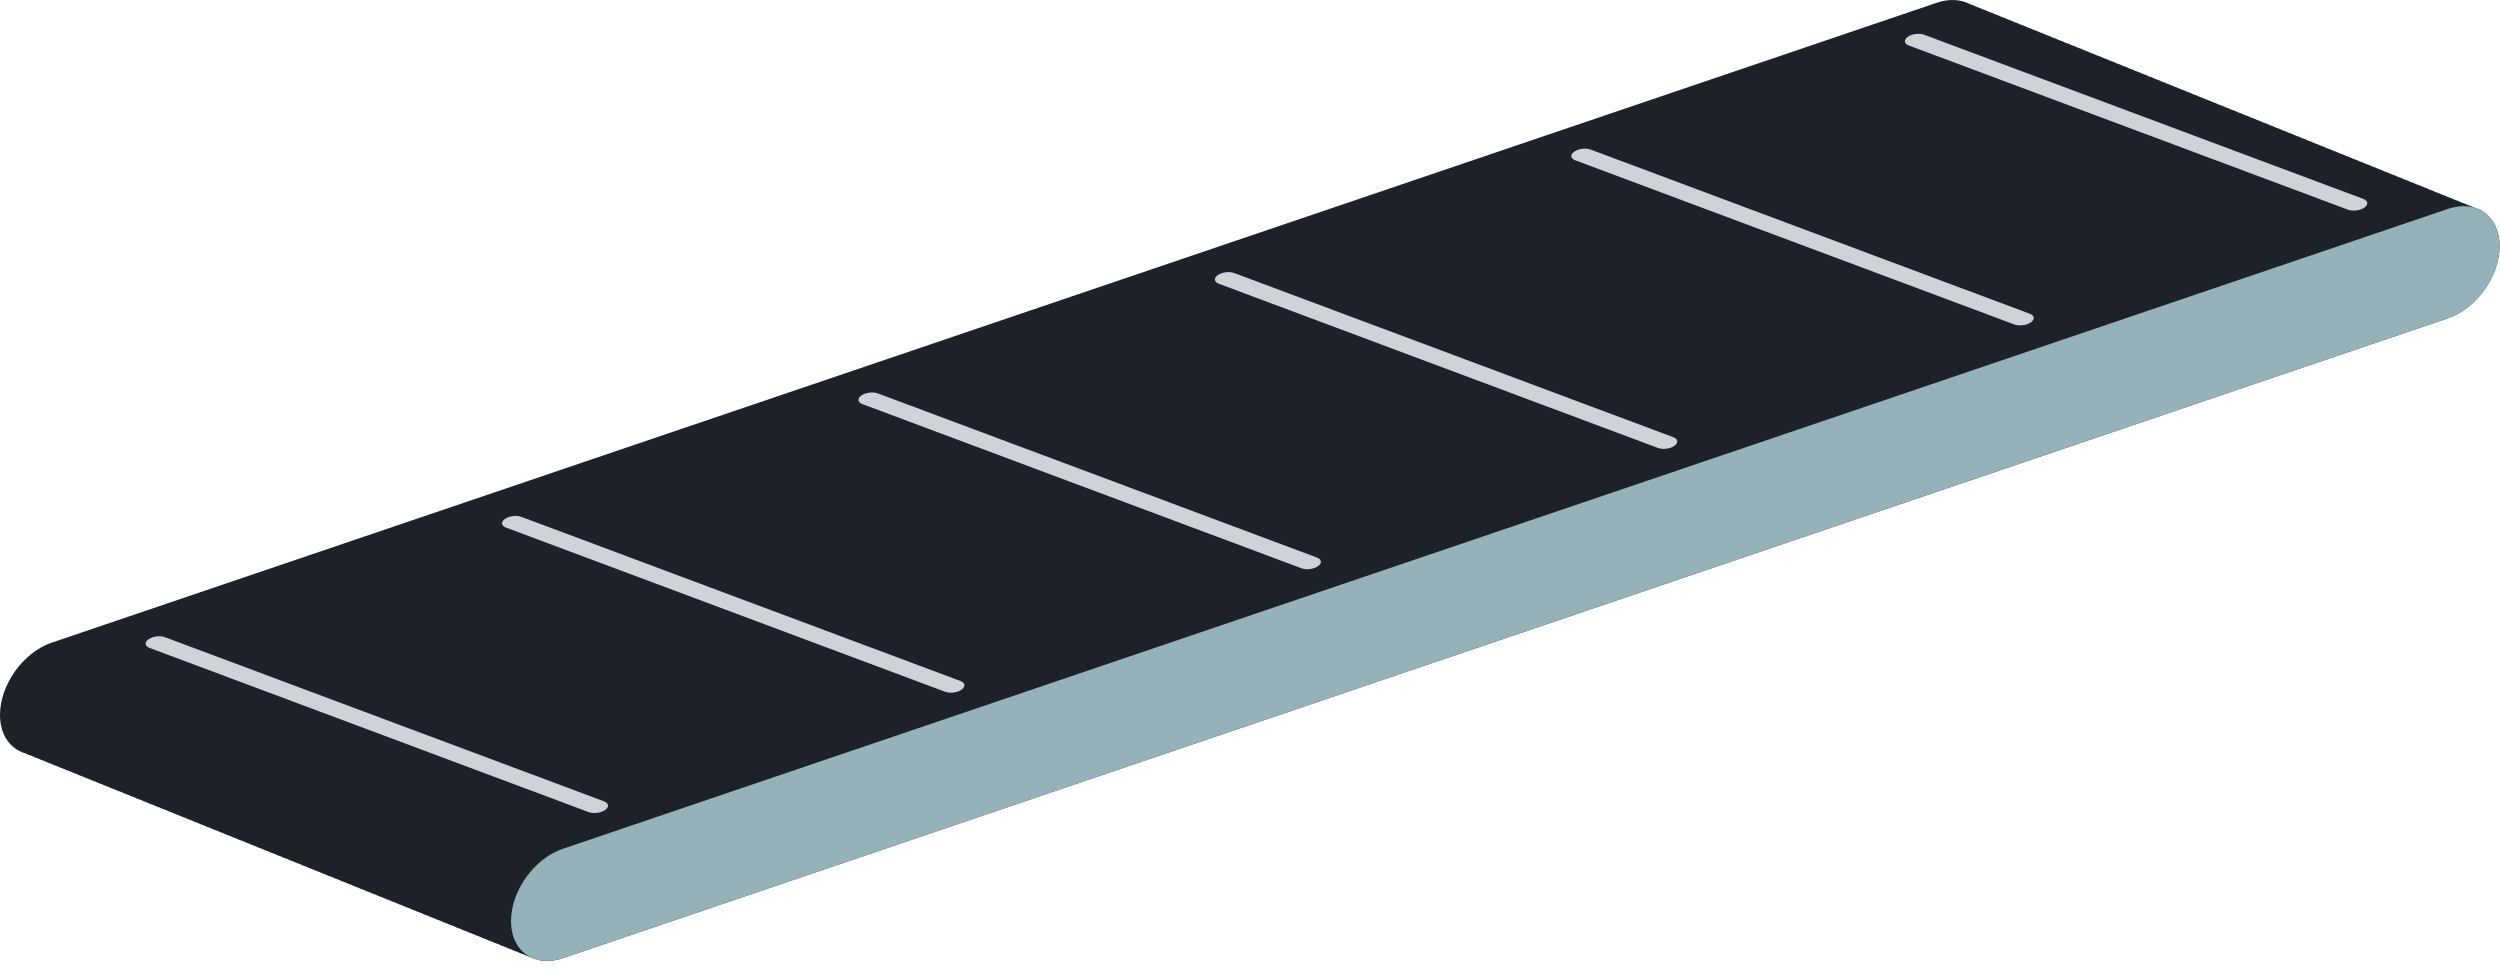
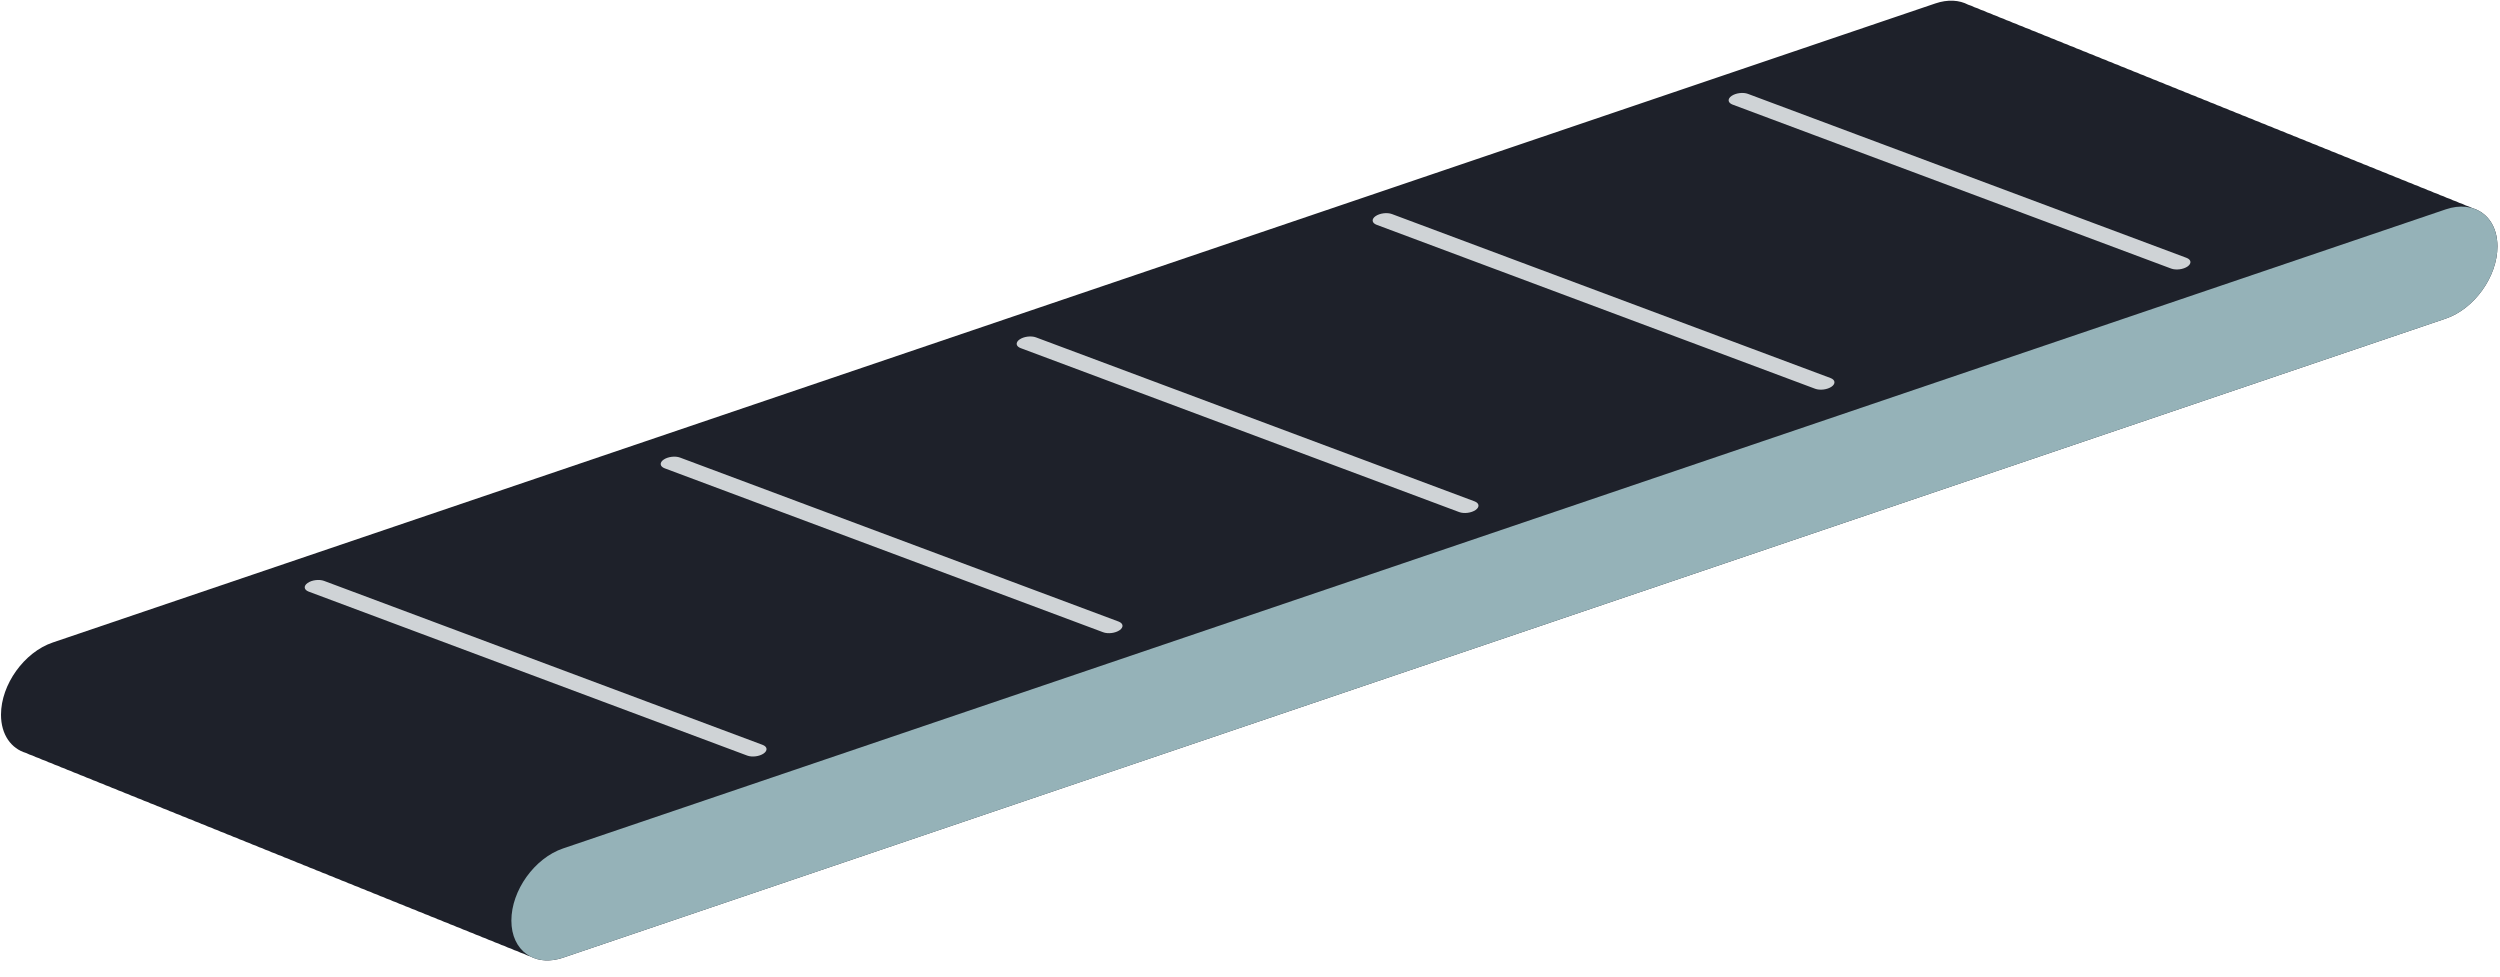
- <svg xmlns="http://www.w3.org/2000/svg" width="800" height="313" viewBox="0 0 800 313" fill="none">
-   <path fill-rule="evenodd" clip-rule="evenodd" d="M0 228.769C0 219.104 7.419 208.75 16.571 205.644L619.766 0.887C623.76 -0.469 627.424 -0.221 630.285 1.293C631.003 1.502 631.687 1.778 632.329 2.118C633.047 2.327 633.73 2.603 634.372 2.943C635.091 3.151 635.775 3.427 636.417 3.768C637.136 3.976 637.819 4.252 638.461 4.592C639.18 4.801 639.863 5.077 640.505 5.417C641.224 5.625 641.907 5.902 642.549 6.242C643.267 6.45 643.95 6.726 644.593 7.066C645.311 7.275 645.995 7.551 646.638 7.891C647.356 8.1 648.039 8.376 648.682 8.716C649.4 8.924 650.083 9.2 650.726 9.541C651.444 9.749 652.127 10.025 652.77 10.365C653.488 10.574 654.17 10.85 654.813 11.19C655.531 11.398 656.215 11.674 656.858 12.015C657.576 12.223 658.259 12.499 658.902 12.839C659.62 13.048 660.303 13.324 660.946 13.664C661.664 13.873 662.347 14.149 662.99 14.489C663.708 14.697 664.391 14.973 665.033 15.313C665.752 15.522 666.435 15.798 667.078 16.138C667.796 16.347 668.479 16.623 669.122 16.963C669.84 17.171 670.523 17.448 671.166 17.788C671.884 17.996 672.567 18.272 673.21 18.612C673.928 18.821 674.611 19.097 675.253 19.437C675.972 19.645 676.655 19.922 677.298 20.262C678.017 20.47 678.7 20.746 679.342 21.086C680.061 21.295 680.744 21.571 681.386 21.911C682.104 22.12 682.787 22.396 683.43 22.735C684.148 22.944 684.832 23.22 685.475 23.561C686.193 23.769 686.876 24.045 687.519 24.385C688.237 24.594 688.92 24.87 689.562 25.21C690.281 25.418 690.964 25.695 691.607 26.035C692.325 26.243 693.007 26.519 693.65 26.859C694.369 27.068 695.052 27.344 695.695 27.684C696.413 27.893 697.096 28.169 697.739 28.509C698.457 28.717 699.14 28.994 699.783 29.334C700.501 29.542 701.184 29.818 701.827 30.158C702.545 30.367 703.228 30.643 703.87 30.983C704.589 31.191 705.272 31.467 705.915 31.808C706.633 32.016 707.316 32.292 707.959 32.632C708.677 32.841 709.361 33.117 710.003 33.457C710.721 33.666 711.404 33.942 712.047 34.282C712.765 34.49 713.448 34.766 714.09 35.106C714.809 35.315 715.492 35.591 716.135 35.931C716.854 36.14 717.537 36.416 718.179 36.756C718.898 36.964 719.581 37.241 720.223 37.581C720.941 37.789 721.625 38.065 722.267 38.405C722.985 38.614 723.668 38.89 724.31 39.23C725.029 39.438 725.712 39.715 726.355 40.055C727.074 40.263 727.757 40.539 728.399 40.879C729.118 41.088 729.801 41.364 730.443 41.704C731.162 41.913 731.845 42.189 732.487 42.529C733.205 42.737 733.888 43.013 734.531 43.353C735.249 43.562 735.933 43.838 736.576 44.178C737.294 44.387 737.977 44.663 738.62 45.003C739.338 45.212 740.021 45.488 740.664 45.828C741.382 46.036 742.065 46.312 742.708 46.652C743.426 46.861 744.109 47.137 744.751 47.477C745.47 47.685 746.153 47.962 746.796 48.302C747.514 48.51 748.197 48.786 748.84 49.127C749.558 49.335 750.241 49.611 750.884 49.951C751.602 50.16 752.285 50.436 752.928 50.776C753.646 50.984 754.329 51.26 754.971 51.6C755.69 51.809 756.373 52.085 757.016 52.425C757.734 52.634 758.417 52.91 759.06 53.25C759.778 53.459 760.461 53.735 761.104 54.075C761.822 54.283 762.505 54.559 763.148 54.899C763.866 55.108 764.549 55.384 765.191 55.724C765.91 55.932 766.593 56.209 767.236 56.549C767.955 56.757 768.638 57.034 769.28 57.374C769.999 57.582 770.682 57.858 771.324 58.198C772.042 58.407 772.725 58.683 773.368 59.023C774.086 59.231 774.77 59.508 775.413 59.848C776.131 60.056 776.814 60.332 777.457 60.672C778.175 60.881 778.858 61.157 779.501 61.497C780.219 61.706 780.902 61.982 781.544 62.322C782.263 62.53 782.945 62.806 783.588 63.146C784.306 63.355 784.99 63.631 785.633 63.971C786.351 64.18 787.034 64.456 787.677 64.796C788.395 65.004 789.078 65.281 789.721 65.621C790.439 65.829 791.122 66.105 791.765 66.445C796.613 67.853 799.861 72.344 799.861 78.738C799.861 88.403 792.441 98.757 783.289 101.863L180.095 306.62C176.101 307.976 172.437 307.728 169.575 306.214C168.857 306.005 168.174 305.729 167.531 305.389C166.813 305.181 166.13 304.904 165.487 304.564C164.769 304.356 164.086 304.08 163.444 303.74C162.726 303.531 162.043 303.255 161.4 302.915C160.682 302.707 159.998 302.43 159.355 302.09C158.637 301.882 157.954 301.606 157.311 301.266C156.593 301.057 155.91 300.781 155.267 300.441C154.549 300.232 153.866 299.956 153.223 299.616C152.505 299.408 151.822 299.132 151.18 298.792C150.461 298.583 149.778 298.307 149.135 297.967C148.417 297.758 147.734 297.482 147.091 297.142C146.373 296.933 145.69 296.657 145.047 296.317C144.329 296.109 143.646 295.833 143.004 295.493C142.285 295.284 141.602 295.008 140.959 294.668C140.24 294.459 139.557 294.183 138.915 293.843C138.197 293.635 137.513 293.358 136.871 293.018C136.153 292.81 135.469 292.534 134.827 292.194C134.109 291.985 133.426 291.709 132.783 291.369C132.065 291.161 131.381 290.885 130.738 290.544C130.02 290.336 129.337 290.06 128.694 289.72C127.976 289.511 127.293 289.235 126.651 288.895C125.932 288.686 125.249 288.41 124.607 288.07C123.889 287.862 123.206 287.586 122.563 287.246C121.845 287.037 121.161 286.761 120.518 286.421C119.8 286.212 119.117 285.936 118.474 285.596C117.756 285.388 117.073 285.111 116.43 284.771C115.712 284.563 115.029 284.287 114.386 283.947C113.668 283.738 112.985 283.462 112.343 283.122C111.624 282.914 110.941 282.637 110.298 282.297C109.58 282.089 108.897 281.813 108.254 281.473C107.536 281.264 106.853 280.988 106.21 280.648C105.492 280.439 104.809 280.163 104.166 279.823C103.448 279.615 102.765 279.339 102.123 278.999C101.404 278.79 100.721 278.514 100.078 278.174C99.359 277.965 98.676 277.689 98.034 277.349C97.316 277.14 96.632 276.864 95.99 276.524C95.272 276.316 94.588 276.04 93.946 275.7C93.228 275.491 92.545 275.215 91.903 274.875C91.184 274.667 90.5 274.39 89.858 274.05C89.139 273.842 88.456 273.565 87.813 273.225C87.095 273.017 86.412 272.741 85.77 272.401C85.052 272.192 84.368 271.916 83.726 271.576C83.008 271.368 82.325 271.091 81.682 270.752C80.964 270.543 80.28 270.267 79.637 269.927C78.919 269.718 78.236 269.442 77.594 269.102C76.875 268.893 76.192 268.617 75.549 268.277C74.831 268.069 74.148 267.793 73.506 267.453C72.787 267.244 72.105 266.968 71.462 266.628C70.743 266.42 70.06 266.143 69.417 265.803C68.699 265.595 68.016 265.318 67.373 264.978C66.655 264.77 65.972 264.494 65.329 264.154C64.611 263.945 63.928 263.669 63.285 263.329C62.567 263.121 61.884 262.844 61.242 262.505C60.523 262.296 59.84 262.02 59.197 261.68C58.479 261.471 57.796 261.195 57.153 260.855C56.435 260.646 55.752 260.37 55.109 260.03C54.391 259.822 53.708 259.546 53.066 259.206C52.347 258.997 51.664 258.721 51.021 258.381C50.302 258.172 49.619 257.896 48.977 257.556C48.258 257.347 47.575 257.071 46.933 256.731C46.215 256.523 45.532 256.247 44.889 255.907C44.171 255.698 43.488 255.422 42.846 255.082C42.127 254.874 41.443 254.597 40.8 254.257C40.082 254.049 39.399 253.772 38.757 253.432C38.038 253.224 37.355 252.948 36.712 252.608C35.994 252.399 35.311 252.123 34.669 251.783C33.951 251.575 33.268 251.299 32.625 250.959C31.907 250.75 31.223 250.474 30.58 250.134C29.862 249.925 29.179 249.649 28.536 249.309C27.818 249.1 27.135 248.824 26.492 248.484C25.774 248.276 25.091 248 24.448 247.66C23.73 247.451 23.047 247.175 22.405 246.835C21.686 246.627 21.003 246.35 20.36 246.01C19.642 245.802 18.959 245.525 18.316 245.185C17.598 244.977 16.915 244.701 16.272 244.361C15.554 244.152 14.871 243.876 14.228 243.536C13.51 243.327 12.827 243.051 12.185 242.712C11.466 242.503 10.783 242.227 10.14 241.887C9.422 241.678 8.738 241.402 8.096 241.062C3.248 239.654 0 235.163 0 228.769Z" fill="#1E212A" />
-   <rect width="672" height="35" rx="17.5" transform="matrix(0.94693 -0.321439 0 1 163.524 277.246)" fill="#95B2B8" />
-   <mask id="mask0_1_40" style="mask-type:alpha" maskUnits="userSpaceOnUse" x="10" y="1" width="772" height="272">
-     <path d="M171.597 272.696L10.998 212.679L623.591 1.79L781.913 65.533L171.597 272.696Z" fill="#1E212A" />
+ <svg xmlns="http://www.w3.org/2000/svg" width="801" height="313" viewBox="0 0 801 313" fill="none">
+   <path fill-rule="evenodd" clip-rule="evenodd" d="M0.321 228.985C0.321 219.32 7.74 208.966 16.893 205.86L620.087 1.103C624.081 -0.253 627.745 -0.005 630.607 1.509C631.325 1.718 632.008 1.994 632.651 2.334C633.369 2.543 634.051 2.819 634.694 3.158C635.412 3.367 636.096 3.643 636.739 3.983C637.457 4.192 638.14 4.468 638.783 4.808C639.501 5.017 640.184 5.293 640.827 5.633C641.545 5.841 642.228 6.118 642.871 6.458C643.589 6.666 644.272 6.942 644.914 7.282C645.633 7.491 646.316 7.767 646.959 8.107C647.677 8.316 648.36 8.592 649.003 8.932C649.721 9.14 650.404 9.416 651.047 9.756C651.765 9.965 652.448 10.241 653.091 10.581C653.809 10.79 654.492 11.066 655.134 11.405C655.853 11.614 656.536 11.89 657.179 12.23C657.897 12.439 658.581 12.715 659.223 13.055C659.941 13.264 660.625 13.54 661.267 13.88C661.985 14.088 662.669 14.365 663.311 14.705C664.029 14.913 664.712 15.189 665.354 15.529C666.073 15.738 666.757 16.014 667.399 16.354C668.118 16.563 668.801 16.839 669.443 17.179C670.162 17.387 670.845 17.663 671.487 18.003C672.206 18.212 672.889 18.488 673.531 18.828C674.249 19.037 674.932 19.313 675.575 19.653C676.293 19.861 676.977 20.137 677.62 20.478C678.338 20.686 679.021 20.962 679.664 21.302C680.382 21.511 681.065 21.787 681.708 22.127C682.426 22.335 683.108 22.612 683.751 22.951C684.469 23.16 685.153 23.436 685.796 23.776C686.514 23.985 687.197 24.261 687.84 24.601C688.558 24.81 689.241 25.086 689.884 25.426C690.602 25.634 691.285 25.911 691.928 26.251C692.646 26.459 693.329 26.735 693.971 27.075C694.69 27.284 695.373 27.56 696.016 27.9C696.734 28.108 697.418 28.385 698.06 28.725C698.778 28.933 699.461 29.209 700.104 29.549C700.822 29.758 701.505 30.034 702.148 30.374C702.866 30.582 703.549 30.859 704.191 31.198C704.91 31.407 705.593 31.683 706.236 32.023C706.955 32.232 707.638 32.508 708.28 32.848C708.999 33.057 709.682 33.333 710.325 33.673C711.043 33.882 711.726 34.158 712.368 34.498C713.086 34.706 713.769 34.982 714.411 35.322C715.13 35.531 715.814 35.807 716.457 36.147C717.175 36.356 717.858 36.632 718.501 36.972C719.219 37.18 719.902 37.456 720.544 37.797C721.263 38.005 721.946 38.281 722.588 38.621C723.306 38.83 723.989 39.106 724.632 39.446C725.35 39.654 726.034 39.931 726.677 40.271C727.395 40.479 728.078 40.755 728.721 41.095C729.439 41.304 730.122 41.58 730.765 41.92C731.483 42.129 732.166 42.405 732.809 42.745C733.527 42.953 734.209 43.229 734.852 43.569C735.571 43.778 736.254 44.054 736.897 44.394C737.615 44.603 738.298 44.879 738.941 45.219C739.659 45.427 740.342 45.704 740.985 46.044C741.703 46.252 742.386 46.528 743.029 46.868C743.747 47.077 744.43 47.353 745.072 47.693C745.791 47.901 746.474 48.178 747.117 48.518C747.835 48.726 748.519 49.002 749.161 49.342C749.879 49.551 750.562 49.827 751.205 50.167C751.923 50.376 752.606 50.652 753.249 50.992C753.967 51.2 754.65 51.476 755.292 51.816C756.011 52.025 756.695 52.301 757.337 52.641C758.056 52.85 758.739 53.126 759.381 53.466C760.1 53.675 760.783 53.951 761.425 54.291C762.143 54.499 762.827 54.775 763.469 55.115C764.187 55.324 764.87 55.6 765.513 55.94C766.231 56.148 766.915 56.425 767.558 56.765C768.276 56.973 768.959 57.249 769.602 57.59C770.32 57.798 771.003 58.074 771.646 58.414C772.364 58.623 773.046 58.899 773.689 59.239C774.407 59.447 775.091 59.723 775.734 60.064C776.452 60.272 777.135 60.548 777.778 60.888C778.496 61.097 779.179 61.373 779.822 61.713C780.54 61.922 781.223 62.198 781.866 62.538C782.584 62.746 783.267 63.022 783.909 63.362C784.628 63.571 785.311 63.847 785.954 64.187C786.672 64.396 787.355 64.672 787.998 65.012C788.716 65.22 789.399 65.497 790.042 65.837C790.76 66.045 791.443 66.321 792.086 66.661C796.934 68.069 800.182 72.56 800.182 78.954C800.182 88.619 792.763 98.973 783.611 102.079L180.416 306.836C176.422 308.192 172.758 307.944 169.897 306.43C169.178 306.221 168.495 305.945 167.853 305.605C167.134 305.396 166.451 305.12 165.809 304.78C165.091 304.572 164.407 304.296 163.765 303.956C163.047 303.747 162.364 303.471 161.721 303.131C161.003 302.923 160.319 302.646 159.676 302.306C158.958 302.098 158.275 301.822 157.633 301.482C156.914 301.273 156.231 300.997 155.589 300.657C154.87 300.448 154.187 300.172 153.545 299.832C152.827 299.624 152.144 299.348 151.501 299.008C150.783 298.799 150.099 298.523 149.456 298.183C148.738 297.974 148.055 297.698 147.412 297.358C146.694 297.149 146.011 296.873 145.368 296.533C144.65 296.325 143.967 296.049 143.325 295.709C142.606 295.5 141.923 295.224 141.28 294.884C140.562 294.675 139.879 294.399 139.236 294.059C138.518 293.851 137.835 293.574 137.192 293.234C136.474 293.026 135.791 292.75 135.148 292.41C134.43 292.201 133.747 291.925 133.105 291.585C132.386 291.377 131.703 291.1 131.06 290.76C130.341 290.552 129.658 290.276 129.016 289.936C128.298 289.727 127.614 289.451 126.972 289.111C126.254 288.902 125.571 288.626 124.928 288.286C124.21 288.078 123.527 287.802 122.885 287.462C122.166 287.253 121.482 286.977 120.84 286.637C120.121 286.428 119.438 286.152 118.796 285.812C118.077 285.603 117.394 285.327 116.752 284.987C116.033 284.779 115.35 284.503 114.708 284.163C113.99 283.954 113.307 283.678 112.664 283.338C111.946 283.13 111.262 282.853 110.619 282.513C109.901 282.305 109.218 282.029 108.575 281.689C107.857 281.48 107.174 281.204 106.531 280.864C105.813 280.655 105.13 280.379 104.487 280.039C103.769 279.831 103.087 279.555 102.444 279.215C101.725 279.006 101.042 278.73 100.399 278.39C99.681 278.181 98.998 277.905 98.355 277.565C97.637 277.356 96.954 277.08 96.311 276.74C95.593 276.532 94.91 276.256 94.267 275.916C93.549 275.707 92.866 275.431 92.224 275.091C91.505 274.883 90.822 274.606 90.179 274.266C89.46 274.058 88.777 273.781 88.135 273.441C87.416 273.233 86.734 272.957 86.091 272.617C85.373 272.408 84.69 272.132 84.047 271.792C83.329 271.584 82.646 271.307 82.004 270.968C81.285 270.759 80.602 270.483 79.959 270.143C79.24 269.934 78.557 269.658 77.915 269.318C77.197 269.109 76.513 268.833 75.871 268.493C75.153 268.285 74.469 268.008 73.827 267.668C73.109 267.46 72.426 267.184 71.783 266.844C71.065 266.635 70.381 266.359 69.738 266.019C69.02 265.81 68.337 265.534 67.695 265.194C66.976 264.986 66.293 264.71 65.65 264.37C64.932 264.161 64.249 263.885 63.607 263.545C62.889 263.336 62.206 263.06 61.563 262.721C60.845 262.512 60.161 262.236 59.518 261.896C58.8 261.687 58.117 261.411 57.474 261.071C56.756 260.862 56.073 260.586 55.43 260.246C54.712 260.038 54.029 259.762 53.387 259.422C52.668 259.213 51.985 258.937 51.342 258.597C50.624 258.388 49.941 258.112 49.298 257.772C48.58 257.563 47.897 257.287 47.254 256.947C46.536 256.739 45.853 256.463 45.21 256.123C44.492 255.914 43.809 255.638 43.167 255.298C42.448 255.09 41.765 254.813 41.122 254.473C40.404 254.265 39.72 253.988 39.078 253.648C38.359 253.44 37.676 253.164 37.034 252.824C36.316 252.615 35.633 252.339 34.99 251.999C34.272 251.791 33.589 251.514 32.947 251.175C32.228 250.966 31.544 250.69 30.901 250.35C30.183 250.141 29.5 249.865 28.858 249.525C28.139 249.316 27.456 249.04 26.814 248.7C26.095 248.492 25.412 248.215 24.77 247.875C24.052 247.667 23.369 247.391 22.726 247.051C22.008 246.842 21.324 246.566 20.681 246.226C19.963 246.018 19.28 245.741 18.637 245.401C17.919 245.193 17.236 244.917 16.593 244.577C15.875 244.368 15.192 244.092 14.549 243.752C13.831 243.543 13.149 243.267 12.506 242.928C11.787 242.719 11.104 242.443 10.461 242.102C9.743 241.894 9.06 241.618 8.417 241.278C3.569 239.87 0.321 235.379 0.321 228.985Z" fill="#1E212A" />
+   <rect width="672" height="35" rx="17.5" transform="matrix(0.94693 -0.321439 0 1 163.845 277.462)" fill="#95B2B8" />
+   <mask id="mask0_1_2060" style="mask-type:alpha" maskUnits="userSpaceOnUse" x="11" y="2" width="772" height="271">
+     <path d="M171.918 272.912L11.319 212.895L623.912 2.006L782.234 65.749L171.918 272.912Z" fill="#1E212A" />
  </mask>
-   <g mask="url(#mask0_1_40)">
-     <path fill-rule="evenodd" clip-rule="evenodd" d="M957.918 -106.408C956.366 -106.988 954.008 -106.688 952.651 -105.738C951.294 -104.787 951.451 -103.547 953.003 -102.966L1093.5 -50.435C1095.06 -49.855 1097.41 -50.155 1098.77 -51.105C1100.13 -52.056 1099.97 -53.297 1098.42 -53.877L957.918 -106.408ZM843.863 -66.898C842.311 -67.478 839.952 -67.178 838.595 -66.228C837.238 -65.278 837.396 -64.037 838.948 -63.456L979.448 -10.925C981 -10.345 983.359 -10.645 984.716 -11.595C986.073 -12.546 985.915 -13.787 984.363 -14.367L843.863 -66.898ZM729.807 -28.388C728.255 -28.968 725.897 -28.668 724.539 -27.718C723.182 -26.767 723.34 -25.527 724.892 -24.946L865.393 27.585C866.945 28.165 869.303 27.865 870.66 26.915C872.018 25.964 871.86 24.724 870.308 24.143L729.807 -28.388ZM615.751 11.122C614.199 10.542 611.841 10.842 610.484 11.792C609.127 12.743 609.284 13.983 610.836 14.564L751.337 67.095C752.889 67.675 755.247 67.375 756.605 66.425C757.962 65.474 757.804 64.234 756.252 63.653L615.751 11.122ZM161.578 166.062C162.935 165.112 165.294 164.812 166.846 165.392L307.346 217.923C308.898 218.503 309.056 219.744 307.699 220.695C306.342 221.645 303.983 221.945 302.432 221.365L161.931 168.834C160.379 168.253 160.221 167.013 161.578 166.062ZM52.79 203.902C51.238 203.322 48.88 203.622 47.523 204.572C46.165 205.523 46.323 206.763 47.875 207.344L188.376 259.875C189.928 260.455 192.286 260.155 193.643 259.205C195.001 258.254 194.843 257.014 193.291 256.433L52.79 203.902ZM-66.533 244.082C-65.176 243.132 -62.818 242.832 -61.266 243.412L79.235 295.943C80.787 296.524 80.945 297.764 79.588 298.715C78.231 299.665 75.872 299.965 74.32 299.385L-66.18 246.854C-67.732 246.273 -67.89 245.033 -66.533 244.082ZM-175.321 281.922C-176.873 281.342 -179.231 281.642 -180.589 282.592C-181.946 283.543 -181.788 284.784 -180.236 285.364L-39.735 337.895C-38.183 338.475 -35.825 338.175 -34.468 337.225C-33.111 336.274 -33.269 335.034 -34.82 334.453L-175.321 281.922ZM-294.644 320.103C-293.287 319.152 -290.929 318.852 -289.377 319.432L-148.876 371.964C-147.324 372.544 -147.166 373.785 -148.523 374.735C-149.881 375.685 -152.239 375.985 -153.791 375.405L-294.292 322.874C-295.844 322.294 -296.002 321.053 -294.644 320.103ZM-408.7 358.613C-407.343 357.662 -404.984 357.362 -403.433 357.943L-262.932 410.474C-261.38 411.054 -261.222 412.295 -262.579 413.245C-263.936 414.195 -266.295 414.495 -267.847 413.915L-408.347 361.384C-409.899 360.804 -410.057 359.563 -408.7 358.613ZM275.634 126.552C276.991 125.602 279.349 125.302 280.901 125.882L421.402 178.413C422.954 178.993 423.112 180.234 421.755 181.184C420.397 182.135 418.039 182.435 416.487 181.855L275.986 129.323C274.434 128.743 274.277 127.502 275.634 126.552ZM389.69 88.042C391.047 87.092 393.405 86.792 394.957 87.372L535.458 139.903C537.01 140.483 537.168 141.724 535.81 142.674C534.453 143.625 532.095 143.925 530.543 143.344L390.042 90.813C388.49 90.233 388.332 88.992 389.69 88.042ZM503.745 48.532C505.102 47.582 507.461 47.282 509.013 47.862L649.513 100.393C651.065 100.973 651.223 102.214 649.866 103.164C648.509 104.115 646.151 104.415 644.599 103.834L504.098 51.303C502.546 50.723 502.388 49.482 503.745 48.532Z" fill="#CFD3D6" />
+   <g mask="url(#mask0_1_2060)">
+     <path fill-rule="evenodd" clip-rule="evenodd" d="M1123.01 -163.704C1121.46 -164.285 1119.1 -163.985 1117.74 -163.034C1116.39 -162.084 1116.54 -160.843 1118.09 -160.263L1258.6 -107.732C1260.15 -107.151 1262.51 -107.452 1263.86 -108.402C1265.22 -109.352 1265.06 -110.593 1263.51 -111.173L1123.01 -163.704ZM1008.95 -124.194C1007.4 -124.774 1005.04 -124.474 1003.69 -123.524C1002.33 -122.574 1002.49 -121.333 1004.04 -120.753L1144.54 -68.222C1146.09 -67.641 1148.45 -67.942 1149.81 -68.892C1151.16 -69.842 1151.01 -71.083 1149.45 -71.663L1008.95 -124.194ZM894.898 -85.684C893.346 -86.264 890.988 -85.964 889.631 -85.014C888.274 -84.064 888.432 -82.823 889.984 -82.243L1030.48 -29.712C1032.04 -29.131 1034.39 -29.431 1035.75 -30.382C1037.11 -31.332 1036.95 -32.573 1035.4 -33.153L894.898 -85.684ZM780.843 -46.174C779.291 -46.754 776.932 -46.454 775.575 -45.504C774.218 -44.554 774.376 -43.313 775.928 -42.733L916.429 9.798C917.981 10.379 920.339 10.079 921.696 9.128C923.053 8.178 922.896 6.937 921.344 6.357L780.843 -46.174ZM326.665 108.766C328.022 107.816 330.381 107.516 331.933 108.096L472.434 160.627C473.985 161.207 474.143 162.448 472.786 163.398C471.429 164.349 469.07 164.649 467.519 164.068L327.018 111.537C325.466 110.957 325.308 109.716 326.665 108.766ZM217.877 146.606C216.325 146.026 213.967 146.326 212.61 147.276C211.253 148.226 211.41 149.467 212.962 150.047L353.463 202.578C355.015 203.159 357.373 202.859 358.731 201.908C360.088 200.958 359.93 199.717 358.378 199.137L217.877 146.606ZM98.556 186.786C99.913 185.836 102.271 185.536 103.823 186.116L244.324 238.647C245.876 239.227 246.034 240.468 244.677 241.418C243.32 242.369 240.961 242.669 239.409 242.089L98.908 189.557C97.356 188.977 97.199 187.736 98.556 186.786ZM-10.232 224.626C-11.784 224.046 -14.143 224.346 -15.5 225.296C-16.857 226.246 -16.699 227.487 -15.147 228.067L125.354 280.599C126.905 281.179 129.264 280.879 130.621 279.928C131.978 278.978 131.82 277.737 130.268 277.157L-10.232 224.626ZM-129.556 262.806C-128.199 261.856 -125.841 261.556 -124.289 262.136L16.212 314.667C17.764 315.247 17.922 316.488 16.564 317.439C15.207 318.389 12.849 318.689 11.297 318.109L-129.204 265.578C-130.756 264.997 -130.914 263.757 -129.556 262.806ZM-243.612 301.316C-242.255 300.366 -239.896 300.066 -238.345 300.646L-97.844 353.177C-96.292 353.758 -96.134 354.998 -97.491 355.949C-98.848 356.899 -101.207 357.199 -102.759 356.619L-243.259 304.088C-244.811 303.507 -244.969 302.267 -243.612 301.316ZM-357.345 341.949C-355.988 340.999 -353.629 340.699 -352.077 341.279L-211.577 393.81C-210.025 394.391 -209.867 395.631 -211.224 396.582C-212.581 397.532 -214.94 397.832 -216.492 397.252L-356.992 344.721C-358.544 344.141 -358.702 342.9 -357.345 341.949ZM-465.809 381.912C-467.361 381.332 -469.72 381.632 -471.077 382.582C-472.434 383.533 -472.276 384.774 -470.724 385.354L-330.224 437.885C-328.672 438.465 -326.313 438.165 -324.956 437.215C-323.599 436.264 -323.757 435.024 -325.309 434.443L-465.809 381.912ZM440.721 69.256C442.078 68.305 444.436 68.005 445.988 68.586L586.489 121.117C588.041 121.697 588.199 122.938 586.842 123.888C585.484 124.838 583.126 125.138 581.574 124.558L441.073 72.027C439.521 71.447 439.364 70.206 440.721 69.256ZM554.776 30.746C556.134 29.795 558.492 29.495 560.044 30.076L700.545 82.607C702.097 83.187 702.255 84.428 700.897 85.378C699.54 86.328 697.182 86.628 695.63 86.048L555.129 33.517C553.577 32.937 553.419 31.696 554.776 30.746ZM668.837 -8.764C670.194 -9.715 672.552 -10.015 674.104 -9.434L814.605 43.097C816.157 43.677 816.315 44.918 814.957 45.868C813.6 46.818 811.242 47.118 809.69 46.538L669.189 -5.993C667.637 -6.573 667.479 -7.814 668.837 -8.764Z" fill="#CFD3D6" />
  </g>
</svg>
